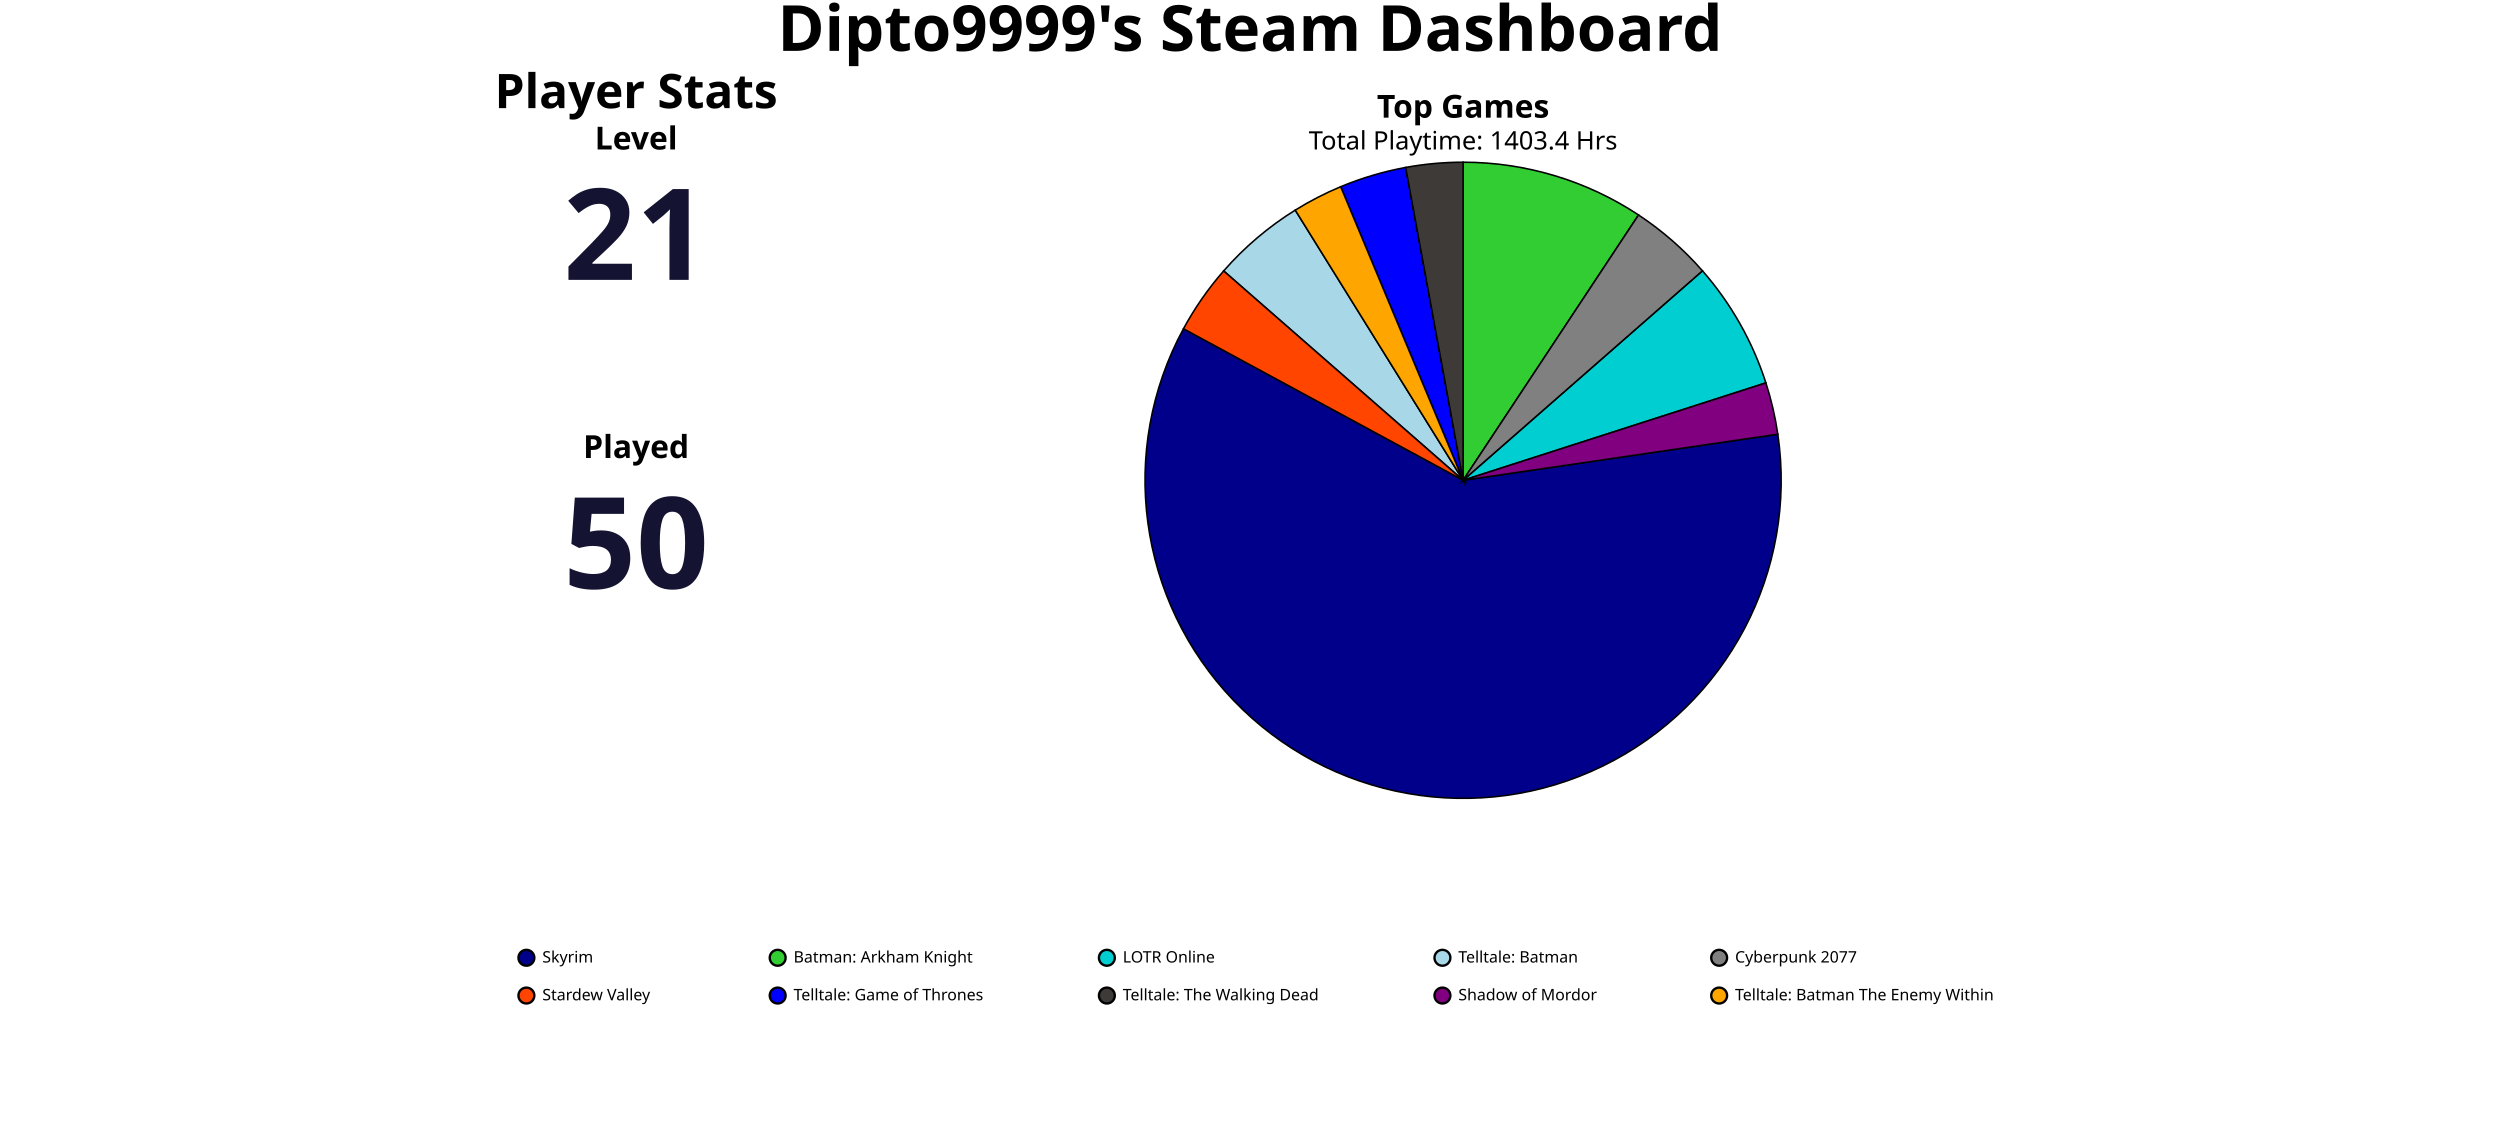
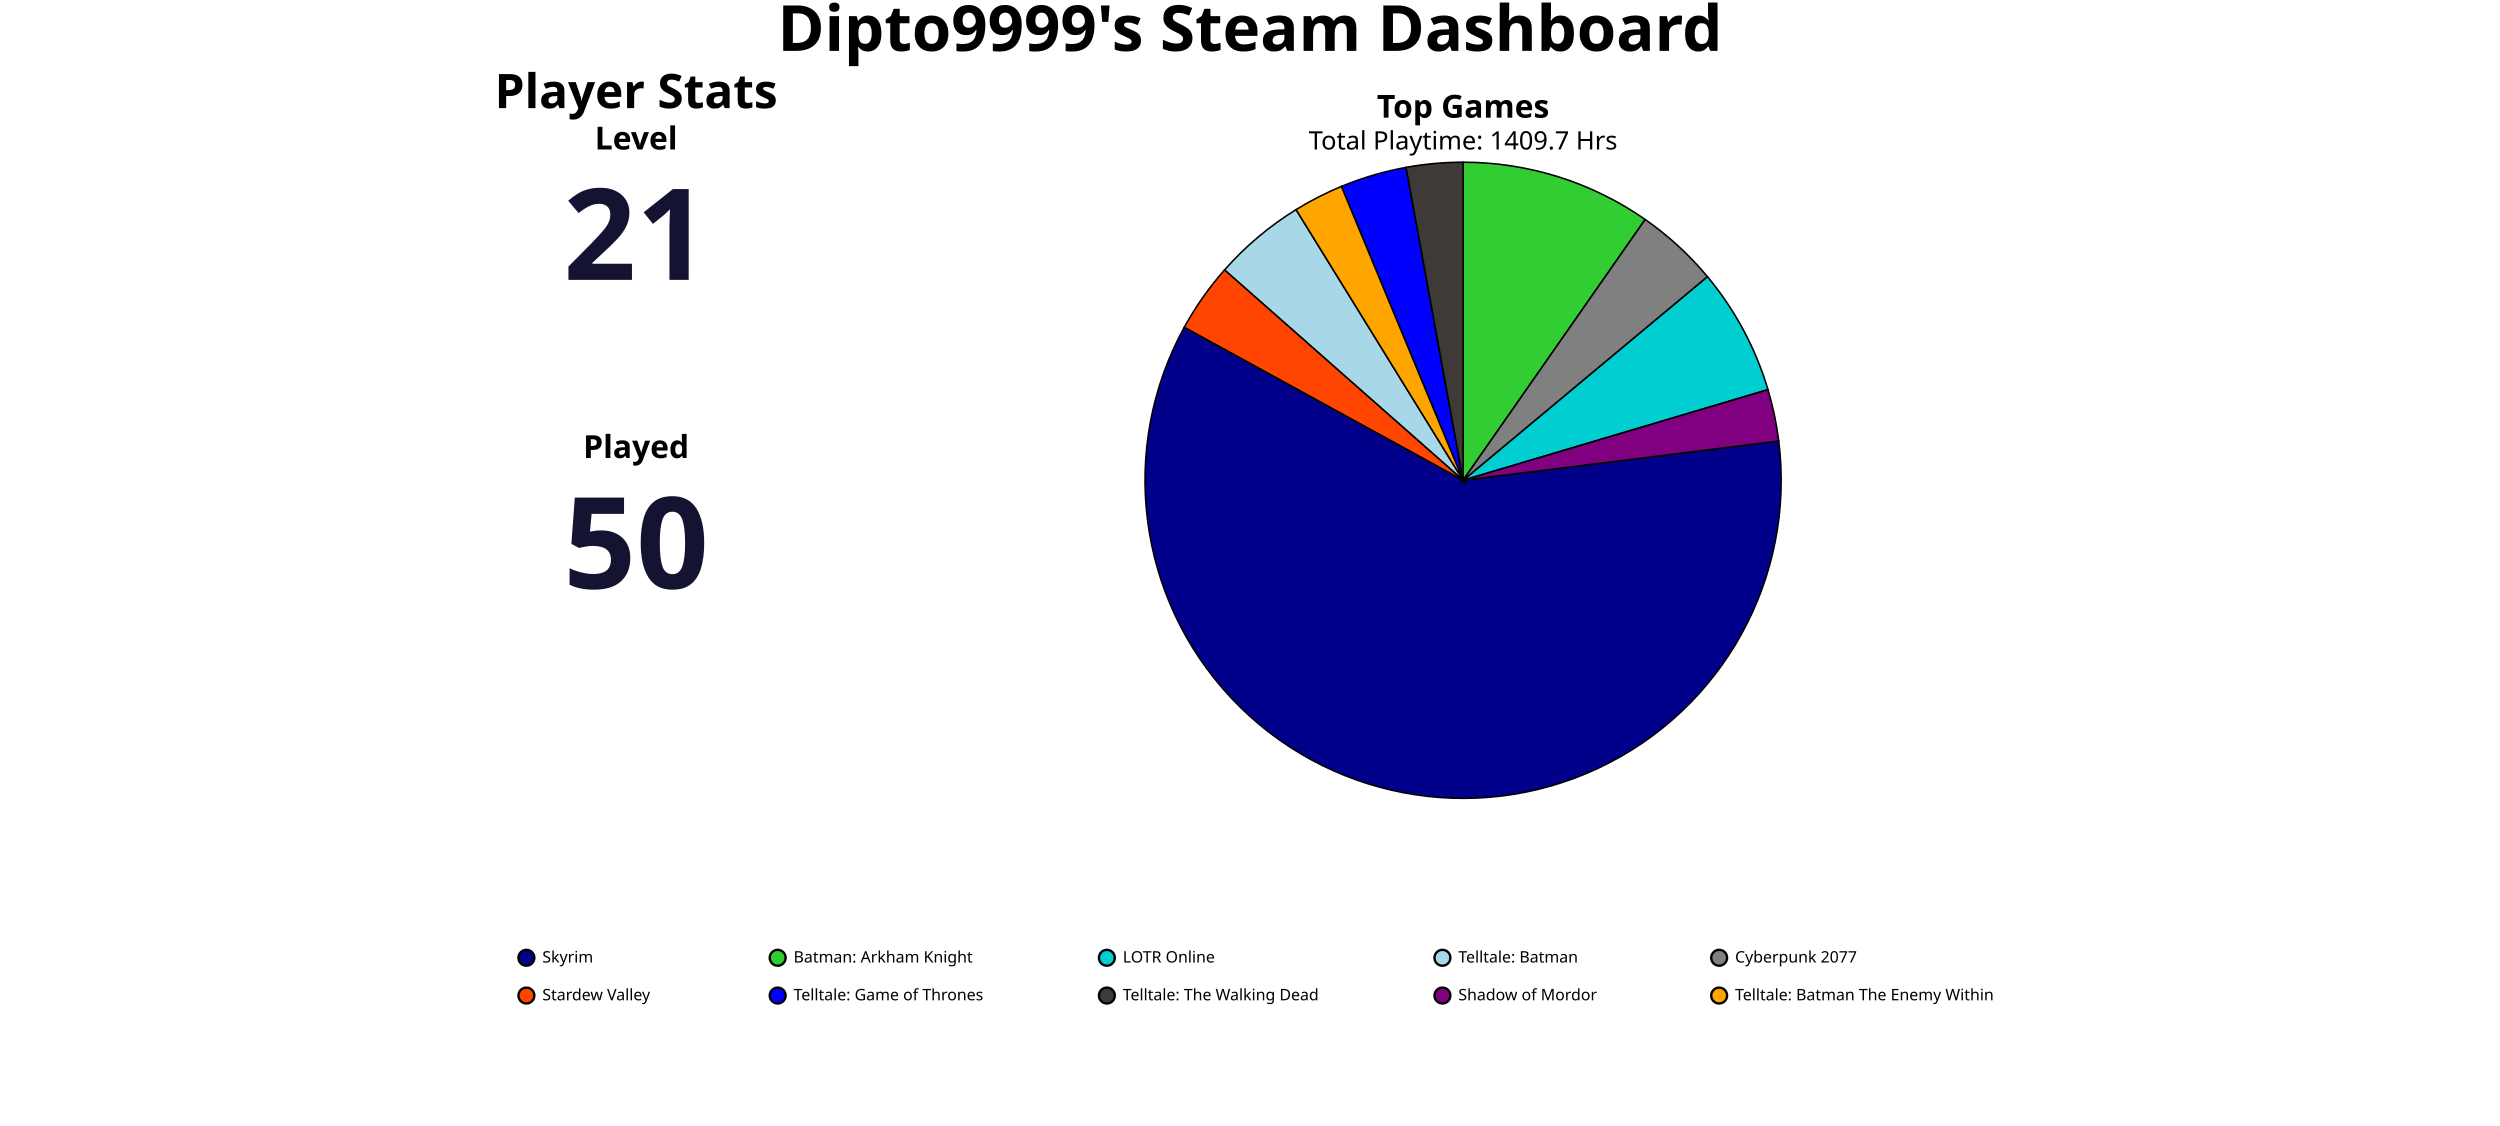
<svg xmlns="http://www.w3.org/2000/svg" version="1.1" class="marks" width="1572" height="708" viewBox="0 0 1572 708">
  <rect width="1572" height="708" fill="white" />
  <g fill="none" stroke-miterlimit="10" transform="translate(250,102)">
    <g class="mark-group role-frame root" role="graphics-object" aria-roledescription="group mark container">
      <g transform="translate(0,0)">
        <path class="background" aria-hidden="true" d="M0,0h0v0h0Z" />
        <g>
          <g class="mark-group role-scope concat_0_group" role="graphics-object" aria-roledescription="group mark container">
            <g transform="translate(0,0)">
              <path class="background" aria-hidden="true" d="M0,0h0v0h0Z" />
              <g>
                <g class="mark-group role-scope concat_0_concat_0_group" role="graphics-object" aria-roledescription="group mark container">
                  <g transform="translate(0,0)">
                    <path class="background" aria-hidden="true" d="M0,0h300v150h-300Z" stroke="#ddd" stroke-opacity="0" stroke-width="1.5" />
                    <g>
                      <g class="mark-text role-mark concat_0_concat_0_marks" role="graphics-object" aria-roledescription="text mark container">
                        <text aria-label="Metric: Level; Value: 21" role="graphics-symbol" aria-roledescription="text mark" text-anchor="middle" transform="translate(150,74)" font-family="sans-serif" font-size="80px" font-weight="bold" fill="#141331">21</text>
                      </g>
                      <g class="mark-group role-title">
                        <g transform="translate(150,-24)">
                          <path class="background" aria-hidden="true" d="M0,0h0v0h0Z" pointer-events="none" />
                          <g>
                            <g class="mark-text role-title-text" role="graphics-symbol" aria-roledescription="title" aria-label="Title text 'Level'" pointer-events="none">
                              <text text-anchor="middle" transform="translate(0,16)" font-family="sans-serif" font-size="20px" font-weight="bold" fill="#000" opacity="1">Level</text>
                            </g>
                          </g>
                          <path class="foreground" aria-hidden="true" d="" pointer-events="none" display="none" />
                        </g>
                      </g>
                    </g>
                    <path class="foreground" aria-hidden="true" d="" display="none" />
                  </g>
                </g>
                <g class="mark-group role-scope concat_0_concat_1_group" role="graphics-object" aria-roledescription="group mark container">
                  <g transform="translate(0,194)">
                    <path class="background" aria-hidden="true" d="M0,0h300v150h-300Z" stroke="#ddd" stroke-opacity="0" stroke-width="1.5" />
                    <g>
                      <g class="mark-text role-mark concat_0_concat_1_marks" role="graphics-object" aria-roledescription="text mark container">
                        <text aria-label="Metric: Played; Value: 50" role="graphics-symbol" aria-roledescription="text mark" text-anchor="middle" transform="translate(150,74)" font-family="sans-serif" font-size="80px" font-weight="bold" fill="#141331">50</text>
                      </g>
                      <g class="mark-group role-title">
                        <g transform="translate(150,-24)">
                          <path class="background" aria-hidden="true" d="M0,0h0v0h0Z" pointer-events="none" />
                          <g>
                            <g class="mark-text role-title-text" role="graphics-symbol" aria-roledescription="title" aria-label="Title text 'Played'" pointer-events="none">
                              <text text-anchor="middle" transform="translate(0,16)" font-family="sans-serif" font-size="20px" font-weight="bold" fill="#000" opacity="1">Played</text>
                            </g>
                          </g>
                          <path class="foreground" aria-hidden="true" d="" pointer-events="none" display="none" />
                        </g>
                      </g>
                    </g>
                    <path class="foreground" aria-hidden="true" d="" display="none" />
                  </g>
                </g>
                <g class="mark-group role-title">
                  <g transform="translate(150,-58)">
                    <path class="background" aria-hidden="true" d="M0,0h0v0h0Z" pointer-events="none" />
                    <g>
                      <g class="mark-text role-title-text" role="graphics-symbol" aria-roledescription="title" aria-label="Title text 'Player Stats'" pointer-events="none">
                        <text text-anchor="middle" transform="translate(0,24)" font-family="sans-serif" font-size="30px" font-weight="bold" fill="#000" opacity="1">Player Stats</text>
                      </g>
                    </g>
                    <path class="foreground" aria-hidden="true" d="" pointer-events="none" display="none" />
                  </g>
                </g>
              </g>
              <path class="foreground" aria-hidden="true" d="" display="none" />
            </g>
          </g>
          <g class="mark-group role-scope concat_1_group" role="graphics-object" aria-roledescription="group mark container">
            <g transform="translate(320,0)">
              <path class="background" aria-hidden="true" d="M0,0h700v400h-700Z" />
              <g>
                <g class="mark-arc role-mark concat_1_marks" role="graphics-object" aria-roledescription="arc mark container">
-                   <path aria-label="playtime_percentage: 60.23; name: Skyrim; Game: Skyrim; Time (Hrs): 845.3; Playtime (%): 60.23" role="graphics-symbol" aria-roledescription="arc mark" transform="translate(350,200)" d="M-175.843,-95.285A200,200,0,1,0,197.889,-28.983L0,0Z" fill="#00008B" stroke="black" stroke-width="1" />
-                   <path aria-label="playtime_percentage: 9.3; name: Batman: Arkham Knight; Game: Batman: Arkham Knight; Time (Hrs): 130.5; Playtime (%): 9.30" role="graphics-symbol" aria-roledescription="arc mark" transform="translate(350,200)" d="M110.31,-166.829A200,200,0,0,0,0,-200L0,0Z" fill="#32CD32" stroke="black" stroke-width="1" />
-                   <path aria-label="playtime_percentage: 6.49; name: LOTR Online; Game: LOTR Online; Time (Hrs): 91.0; Playtime (%): 6.49" role="graphics-symbol" aria-roledescription="arc mark" transform="translate(350,200)" d="M190.389,-61.253A200,200,0,0,0,150.497,-131.722L0,0Z" fill="#00CED1" stroke="black" stroke-width="1" />
-                   <path aria-label="playtime_percentage: 4.72; name: Telltale: Batman; Game: Telltale: Batman; Time (Hrs): 66.2; Playtime (%): 4.72" role="graphics-symbol" aria-roledescription="arc mark" transform="translate(350,200)" d="M-105.55,-169.88A200,200,0,0,0,-150.58,-131.627L0,0Z" fill="#A8D7E7" stroke="black" stroke-width="1" />
-                   <path aria-label="playtime_percentage: 4.26; name: Cyberpunk 2077; Game: Cyberpunk 2077; Time (Hrs): 59.8; Playtime (%): 4.26" role="graphics-symbol" aria-roledescription="arc mark" transform="translate(350,200)" d="M150.497,-131.722A200,200,0,0,0,110.31,-166.829L0,0Z" fill="#808080" stroke="black" stroke-width="1" />
-                   <path aria-label="playtime_percentage: 3.53; name: Stardew Valley; Game: Stardew Valley; Time (Hrs): 49.5; Playtime (%): 3.53" role="graphics-symbol" aria-roledescription="arc mark" transform="translate(350,200)" d="M-150.58,-131.627A200,200,0,0,0,-175.843,-95.285L0,0Z" fill="#FF4500" stroke="black" stroke-width="1" />
-                   <path aria-label="playtime_percentage: 3.4; name: Telltale: Game of Thrones; Game: Telltale: Game of Thrones; Time (Hrs): 47.7; Playtime (%): 3.40" role="graphics-symbol" aria-roledescription="arc mark" transform="translate(350,200)" d="M-36.11,-196.713A200,200,0,0,0,-76.986,-184.589L0,0Z" fill="#0000FF" stroke="black" stroke-width="1" />
-                   <path aria-label="playtime_percentage: 2.89; name: Telltale: The Walking Dead; Game: Telltale: The Walking Dead; Time (Hrs): 40.5; Playtime (%): 2.89" role="graphics-symbol" aria-roledescription="arc mark" transform="translate(350,200)" d="M0,-200A200,200,0,0,0,-36.11,-196.713L0,0Z" fill="#3D3A38" stroke="black" stroke-width="1" />
-                   <path aria-label="playtime_percentage: 2.64; name: Shadow of Mordor; Game: Shadow of Mordor; Time (Hrs): 37.0; Playtime (%): 2.64" role="graphics-symbol" aria-roledescription="arc mark" transform="translate(350,200)" d="M197.889,-28.983A200,200,0,0,0,190.389,-61.253L0,0Z" fill="#800080" stroke="black" stroke-width="1" />
-                   <path aria-label="playtime_percentage: 2.56; name: Telltale: Batman The Enemy Within; Game: Telltale: Batman The Enemy Within; Time (Hrs): 35.9; Playtime (%): 2.56" role="graphics-symbol" aria-roledescription="arc mark" transform="translate(350,200)" d="M-76.986,-184.589A200,200,0,0,0,-105.55,-169.88L0,0Z" fill="#FFA500" stroke="black" stroke-width="1" />
+                   <path aria-label="playtime_percentage: 59.96; name: Skyrim; Game: Skyrim; Time (Hrs): 845.3; Playtime (%): 59.96" role="graphics-symbol" aria-roledescription="arc mark" transform="translate(350,200)" d="M-175.322,-96.241A200,200,0,1,0,198.47,-24.693L0,0Z" fill="#00008B" stroke="black" stroke-width="1" />
+                   <path aria-label="playtime_percentage: 9.7; name: Batman: Arkham Knight; Game: Batman: Arkham Knight; Time (Hrs): 136.8; Playtime (%): 9.70" role="graphics-symbol" aria-roledescription="arc mark" transform="translate(350,200)" d="M114.486,-163.99A200,200,0,0,0,0,-200L0,0Z" fill="#32CD32" stroke="black" stroke-width="1" />
+                   <path aria-label="playtime_percentage: 6.46; name: LOTR Online; Game: LOTR Online; Time (Hrs): 91.0; Playtime (%): 6.46" role="graphics-symbol" aria-roledescription="arc mark" transform="translate(350,200)" d="M191.704,-57.004A200,200,0,0,0,153.621,-128.065L0,0Z" fill="#00CED1" stroke="black" stroke-width="1" />
+                   <path aria-label="playtime_percentage: 4.7; name: Telltale: Batman; Game: Telltale: Batman; Time (Hrs): 66.2; Playtime (%): 4.70" role="graphics-symbol" aria-roledescription="arc mark" transform="translate(350,200)" d="M-105.035,-170.199A200,200,0,0,0,-150.022,-132.262L0,0Z" fill="#A8D7E7" stroke="black" stroke-width="1" />
+                   <path aria-label="playtime_percentage: 4.24; name: Cyberpunk 2077; Game: Cyberpunk 2077; Time (Hrs): 59.8; Playtime (%): 4.24" role="graphics-symbol" aria-roledescription="arc mark" transform="translate(350,200)" d="M153.621,-128.065A200,200,0,0,0,114.486,-163.99L0,0Z" fill="#808080" stroke="black" stroke-width="1" />
+                   <path aria-label="playtime_percentage: 3.51; name: Stardew Valley; Game: Stardew Valley; Time (Hrs): 49.5; Playtime (%): 3.51" role="graphics-symbol" aria-roledescription="arc mark" transform="translate(350,200)" d="M-150.022,-132.262A200,200,0,0,0,-175.322,-96.241L0,0Z" fill="#FF4500" stroke="black" stroke-width="1" />
+                   <path aria-label="playtime_percentage: 3.38; name: Telltale: Game of Thrones; Game: Telltale: Game of Thrones; Time (Hrs): 47.7; Playtime (%): 3.38" role="graphics-symbol" aria-roledescription="arc mark" transform="translate(350,200)" d="M-35.87,-196.757A200,200,0,0,0,-76.537,-184.776L0,0Z" fill="#0000FF" stroke="black" stroke-width="1" />
+                   <path aria-label="playtime_percentage: 2.87; name: Telltale: The Walking Dead; Game: Telltale: The Walking Dead; Time (Hrs): 40.5; Playtime (%): 2.87" role="graphics-symbol" aria-roledescription="arc mark" transform="translate(350,200)" d="M0,-200A200,200,0,0,0,-35.87,-196.757L0,0Z" fill="#3D3A38" stroke="black" stroke-width="1" />
+                   <path aria-label="playtime_percentage: 2.63; name: Shadow of Mordor; Game: Shadow of Mordor; Time (Hrs): 37.0; Playtime (%): 2.63" role="graphics-symbol" aria-roledescription="arc mark" transform="translate(350,200)" d="M198.47,-24.693A200,200,0,0,0,191.704,-57.004L0,0Z" fill="#800080" stroke="black" stroke-width="1" />
+                   <path aria-label="playtime_percentage: 2.55; name: Telltale: Batman The Enemy Within; Game: Telltale: Batman The Enemy Within; Time (Hrs): 35.9; Playtime (%): 2.55" role="graphics-symbol" aria-roledescription="arc mark" transform="translate(350,200)" d="M-76.537,-184.776A200,200,0,0,0,-105.035,-170.199L0,0Z" fill="#FFA500" stroke="black" stroke-width="1" />
                </g>
                <g class="mark-group role-title">
                  <g transform="translate(350,-44)">
                    <path class="background" aria-hidden="true" d="M0,0h0v0h0Z" pointer-events="none" />
                    <g>
                      <g class="mark-text role-title-text" role="graphics-symbol" aria-roledescription="title" aria-label="Title text 'Top Games'" pointer-events="none">
                        <text text-anchor="middle" transform="translate(0,16)" font-family="sans-serif" font-size="20px" font-weight="bold" fill="#000" opacity="1">Top Games</text>
                      </g>
-                       <g class="mark-text role-title-subtitle" role="graphics-symbol" aria-roledescription="subtitle" aria-label="Subtitle text 'Total Playtime: 1403.4 Hrs'" pointer-events="none">
-                         <text text-anchor="middle" transform="translate(0,36)" font-family="sans-serif" font-size="16px" fill="#000" opacity="1">Total Playtime: 1403.4 Hrs</text>
+                       <g class="mark-text role-title-subtitle" role="graphics-symbol" aria-roledescription="subtitle" aria-label="Subtitle text 'Total Playtime: 1409.7 Hrs'" pointer-events="none">
+                         <text text-anchor="middle" transform="translate(0,36)" font-family="sans-serif" font-size="16px" fill="#000" opacity="1">Total Playtime: 1409.7 Hrs</text>
                      </g>
                    </g>
                    <path class="foreground" aria-hidden="true" d="" pointer-events="none" display="none" />
                  </g>
                </g>
              </g>
              <path class="foreground" aria-hidden="true" d="" display="none" />
            </g>
          </g>
          <g class="mark-group role-legend" role="graphics-symbol" aria-roledescription="legend" aria-label="Symbol legend for fill color with 10 values: Skyrim, Batman: Arkham Knight, LOTR Online, Telltale: Batman, Cyberpunk 2077, ending with Telltale: Batman The Enemy Within">
            <g transform="translate(0,419)">
              <path class="background" aria-hidden="true" d="M0,0h1072v187h-1072Z" pointer-events="none" />
              <g>
                <g class="mark-group role-legend-entry">
                  <g transform="translate(75,75)">
                    <path class="background" aria-hidden="true" d="M0,0h0v0h0Z" pointer-events="none" />
                    <g>
                      <g class="mark-group role-scope" role="graphics-object" aria-roledescription="group mark container">
                        <g transform="translate(0,0.25)">
                          <path class="background" aria-hidden="true" d="M0,0h81.957v12.5h-81.957Z" pointer-events="none" opacity="1" />
                          <g>
                            <g class="mark-symbol role-legend-symbol" pointer-events="none">
                              <path transform="translate(6,6)" d="M5,0A5,5,0,1,1,-5,0A5,5,0,1,1,5,0" fill="#00008B" stroke="black" stroke-width="1.5" opacity="1" />
                            </g>
                            <g class="mark-text role-legend-label" pointer-events="none">
                              <text text-anchor="start" transform="translate(16,9)" font-family="sans-serif" font-size="10px" fill="#000" opacity="1">Skyrim</text>
                            </g>
                          </g>
                          <path class="foreground" aria-hidden="true" d="" pointer-events="none" display="none" />
                        </g>
                        <g transform="translate(158,0.25)">
                          <path class="background" aria-hidden="true" d="M0,0h130.316v12.5h-130.316Z" pointer-events="none" opacity="1" />
                          <g>
                            <g class="mark-symbol role-legend-symbol" pointer-events="none">
                              <path transform="translate(6,6)" d="M5,0A5,5,0,1,1,-5,0A5,5,0,1,1,5,0" fill="#32CD32" stroke="black" stroke-width="1.5" opacity="1" />
                            </g>
                            <g class="mark-text role-legend-label" pointer-events="none">
                              <text text-anchor="start" transform="translate(16,9)" font-family="sans-serif" font-size="10px" fill="#000" opacity="1">Batman: Arkham Knight</text>
                            </g>
                          </g>
                          <path class="foreground" aria-hidden="true" d="" pointer-events="none" display="none" />
                        </g>
                        <g transform="translate(365,0.25)">
                          <path class="background" aria-hidden="true" d="M0,0h134.394v12.5h-134.394Z" pointer-events="none" opacity="1" />
                          <g>
                            <g class="mark-symbol role-legend-symbol" pointer-events="none">
                              <path transform="translate(6,6)" d="M5,0A5,5,0,1,1,-5,0A5,5,0,1,1,5,0" fill="#00CED1" stroke="black" stroke-width="1.5" opacity="1" />
                            </g>
                            <g class="mark-text role-legend-label" pointer-events="none">
                              <text text-anchor="start" transform="translate(16,9)" font-family="sans-serif" font-size="10px" fill="#000" opacity="1">LOTR Online</text>
                            </g>
                          </g>
                          <path class="foreground" aria-hidden="true" d="" pointer-events="none" display="none" />
                        </g>
                        <g transform="translate(576,0.25)">
                          <path class="background" aria-hidden="true" d="M0,0h97.709v12.5h-97.709Z" pointer-events="none" opacity="1" />
                          <g>
                            <g class="mark-symbol role-legend-symbol" pointer-events="none">
                              <path transform="translate(6,6)" d="M5,0A5,5,0,1,1,-5,0A5,5,0,1,1,5,0" fill="#A8D7E7" stroke="black" stroke-width="1.5" opacity="1" />
                            </g>
                            <g class="mark-text role-legend-label" pointer-events="none">
                              <text text-anchor="start" transform="translate(16,9)" font-family="sans-serif" font-size="10px" fill="#000" opacity="1">Telltale: Batman</text>
                            </g>
                          </g>
                          <path class="foreground" aria-hidden="true" d="" pointer-events="none" display="none" />
                        </g>
                        <g transform="translate(750,0.25)">
                          <path class="background" aria-hidden="true" d="M0,0h171.439v12.5h-171.439Z" pointer-events="none" opacity="1" />
                          <g>
                            <g class="mark-symbol role-legend-symbol" pointer-events="none">
                              <path transform="translate(6,6)" d="M5,0A5,5,0,1,1,-5,0A5,5,0,1,1,5,0" fill="#808080" stroke="black" stroke-width="1.5" opacity="1" />
                            </g>
                            <g class="mark-text role-legend-label" pointer-events="none">
                              <text text-anchor="start" transform="translate(16,9)" font-family="sans-serif" font-size="10px" fill="#000" opacity="1">Cyberpunk 2077</text>
                            </g>
                          </g>
                          <path class="foreground" aria-hidden="true" d="" pointer-events="none" display="none" />
                        </g>
                        <g transform="translate(0,24)">
                          <path class="background" aria-hidden="true" d="M0,0h81.957v12.5h-81.957Z" pointer-events="none" opacity="1" />
                          <g>
                            <g class="mark-symbol role-legend-symbol" pointer-events="none">
                              <path transform="translate(6,6)" d="M5,0A5,5,0,1,1,-5,0A5,5,0,1,1,5,0" fill="#FF4500" stroke="black" stroke-width="1.5" opacity="1" />
                            </g>
                            <g class="mark-text role-legend-label" pointer-events="none">
                              <text text-anchor="start" transform="translate(16,9)" font-family="sans-serif" font-size="10px" fill="#000" opacity="1">Stardew Valley</text>
                            </g>
                          </g>
                          <path class="foreground" aria-hidden="true" d="" pointer-events="none" display="none" />
                        </g>
                        <g transform="translate(158,24)">
                          <path class="background" aria-hidden="true" d="M0,0h130.316v12.5h-130.316Z" pointer-events="none" opacity="1" />
                          <g>
                            <g class="mark-symbol role-legend-symbol" pointer-events="none">
                              <path transform="translate(6,6)" d="M5,0A5,5,0,1,1,-5,0A5,5,0,1,1,5,0" fill="#0000FF" stroke="black" stroke-width="1.5" opacity="1" />
                            </g>
                            <g class="mark-text role-legend-label" pointer-events="none">
                              <text text-anchor="start" transform="translate(16,9)" font-family="sans-serif" font-size="10px" fill="#000" opacity="1">Telltale: Game of Thrones</text>
                            </g>
                          </g>
                          <path class="foreground" aria-hidden="true" d="" pointer-events="none" display="none" />
                        </g>
                        <g transform="translate(365,24)">
                          <path class="background" aria-hidden="true" d="M0,0h134.394v12.5h-134.394Z" pointer-events="none" opacity="1" />
                          <g>
                            <g class="mark-symbol role-legend-symbol" pointer-events="none">
                              <path transform="translate(6,6)" d="M5,0A5,5,0,1,1,-5,0A5,5,0,1,1,5,0" fill="#3D3A38" stroke="black" stroke-width="1.5" opacity="1" />
                            </g>
                            <g class="mark-text role-legend-label" pointer-events="none">
                              <text text-anchor="start" transform="translate(16,9)" font-family="sans-serif" font-size="10px" fill="#000" opacity="1">Telltale: The Walking Dead</text>
                            </g>
                          </g>
                          <path class="foreground" aria-hidden="true" d="" pointer-events="none" display="none" />
                        </g>
                        <g transform="translate(576,24)">
                          <path class="background" aria-hidden="true" d="M0,0h97.709v12.5h-97.709Z" pointer-events="none" opacity="1" />
                          <g>
                            <g class="mark-symbol role-legend-symbol" pointer-events="none">
                              <path transform="translate(6,6)" d="M5,0A5,5,0,1,1,-5,0A5,5,0,1,1,5,0" fill="#800080" stroke="black" stroke-width="1.5" opacity="1" />
                            </g>
                            <g class="mark-text role-legend-label" pointer-events="none">
                              <text text-anchor="start" transform="translate(16,9)" font-family="sans-serif" font-size="10px" fill="#000" opacity="1">Shadow of Mordor</text>
                            </g>
                          </g>
                          <path class="foreground" aria-hidden="true" d="" pointer-events="none" display="none" />
                        </g>
                        <g transform="translate(750,24)">
                          <path class="background" aria-hidden="true" d="M0,0h171.439v12.5h-171.439Z" pointer-events="none" opacity="1" />
                          <g>
                            <g class="mark-symbol role-legend-symbol" pointer-events="none">
                              <path transform="translate(6,6)" d="M5,0A5,5,0,1,1,-5,0A5,5,0,1,1,5,0" fill="#FFA500" stroke="black" stroke-width="1.5" opacity="1" />
                            </g>
                            <g class="mark-text role-legend-label" pointer-events="none">
                              <text text-anchor="start" transform="translate(16,9)" font-family="sans-serif" font-size="10px" fill="#000" opacity="1">Telltale: Batman The Enemy Within</text>
                            </g>
                          </g>
                          <path class="foreground" aria-hidden="true" d="" pointer-events="none" display="none" />
                        </g>
                      </g>
                    </g>
                    <path class="foreground" aria-hidden="true" d="" pointer-events="none" display="none" />
                  </g>
                </g>
              </g>
              <path class="foreground" aria-hidden="true" d="" pointer-events="none" display="none" />
            </g>
          </g>
          <g class="mark-group role-title">
            <g transform="translate(536,-102)">
              <path class="background" aria-hidden="true" d="M0,0h0v0h0Z" pointer-events="none" />
              <g>
                <g class="mark-text role-title-text" role="graphics-symbol" aria-roledescription="title" aria-label="Title text 'Dipto9999's Steam Dashboard'" pointer-events="none">
                  <text text-anchor="middle" transform="translate(0,32)" font-family="sans-serif" font-size="40px" font-weight="bold" fill="#000" opacity="1">Dipto9999's Steam Dashboard</text>
                </g>
              </g>
              <path class="foreground" aria-hidden="true" d="" pointer-events="none" display="none" />
            </g>
          </g>
        </g>
        <path class="foreground" aria-hidden="true" d="" display="none" />
      </g>
    </g>
  </g>
</svg>
